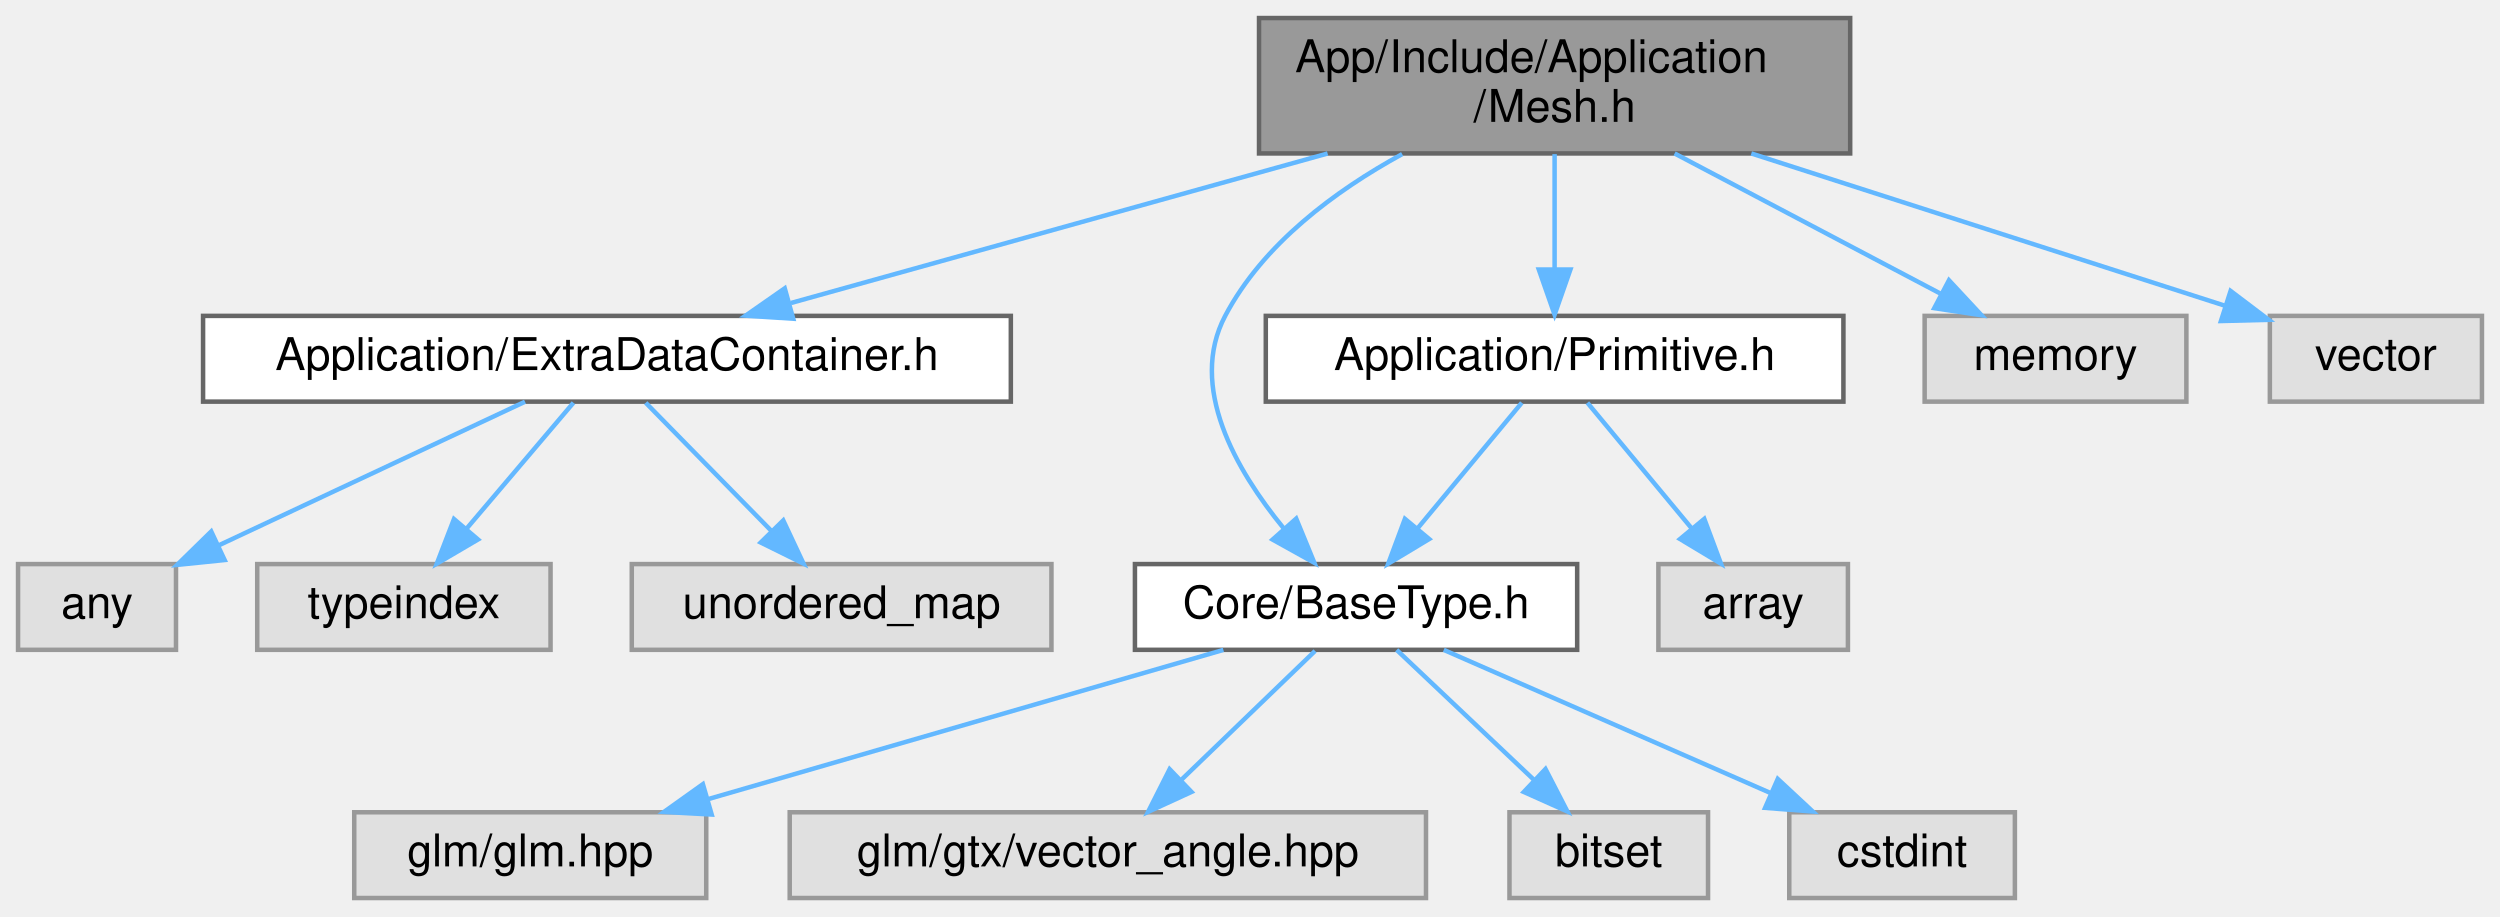
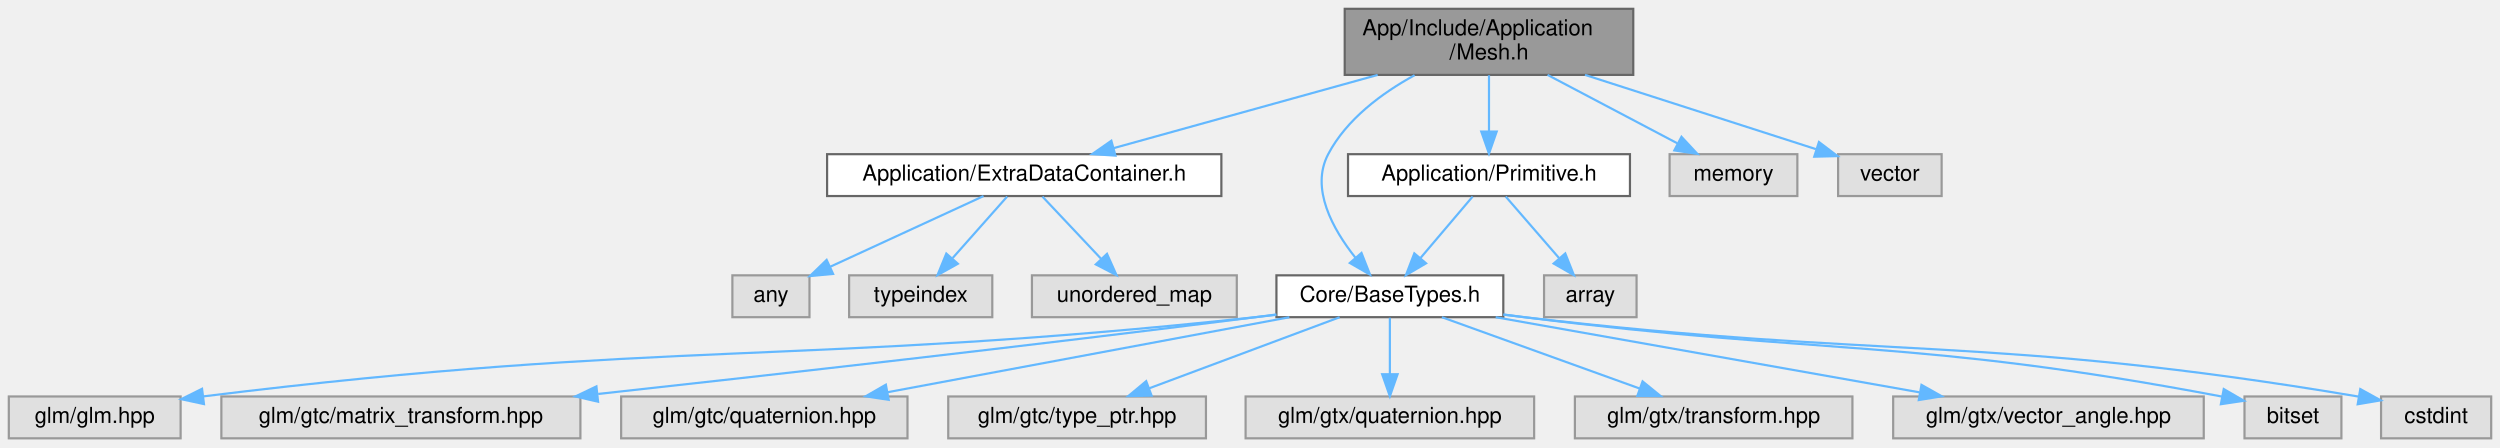
- <svg xmlns="http://www.w3.org/2000/svg" xmlns:xlink="http://www.w3.org/1999/xlink" width="554pt" height="203pt" viewBox="0.00 0.00 554.00 203.00">
+ <svg xmlns="http://www.w3.org/2000/svg" xmlns:xlink="http://www.w3.org/1999/xlink" width="1135pt" height="203pt" viewBox="0.00 0.00 1135.00 203.00">
  <g id="graph0" class="graph" transform="scale(1 1) rotate(0) translate(4 199)">
    <g id="Node000001" class="node">
      <g id="a_Node000001">
        <a xlink:title=" ">
-           <polygon fill="#999999" stroke="#666666" points="406,-195 275,-195 275,-165 406,-165 406,-195" />
-           <text text-anchor="start" x="283" y="-183" font-family="Helvetica,sans-Serif" font-size="10.00">App/Include/Application</text>
-           <text text-anchor="middle" x="340.5" y="-172" font-family="Helvetica,sans-Serif" font-size="10.00">/Mesh.h</text>
+           <polygon fill="#999999" stroke="#666666" points="737.5,-195 606.5,-195 606.5,-165 737.5,-165 737.5,-195" />
+           <text text-anchor="start" x="614.5" y="-183" font-family="Helvetica,sans-Serif" font-size="10.00">App/Include/Application</text>
+           <text text-anchor="middle" x="672" y="-172" font-family="Helvetica,sans-Serif" font-size="10.00">/Mesh.h</text>
        </a>
      </g>
    </g>
    <g id="Node000002" class="node">
      <g id="a_Node000002">
        <a xlink:href="ExtraDataContainer_8h.html" target="_top" xlink:title=" ">
-           <polygon fill="white" stroke="#666666" points="220,-129 41,-129 41,-110 220,-110 220,-129" />
-           <text text-anchor="middle" x="130.5" y="-117" font-family="Helvetica,sans-Serif" font-size="10.00">Application/ExtraDataContainer.h</text>
+           <polygon fill="white" stroke="#666666" points="550.5,-129 371.5,-129 371.5,-110 550.5,-110 550.5,-129" />
+           <text text-anchor="middle" x="461" y="-117" font-family="Helvetica,sans-Serif" font-size="10.00">Application/ExtraDataContainer.h</text>
        </a>
      </g>
    </g>
    <g id="edge1_Node000001_Node000002" class="edge">
      <g id="a_edge1_Node000001_Node000002">
        <a xlink:title=" ">
-           <path fill="none" stroke="#63b8ff" d="M290.2,-164.99C253.8,-154.85 205.24,-141.32 171.25,-131.85" />
-           <polygon fill="#63b8ff" stroke="#63b8ff" points="171.78,-128.37 161.21,-129.05 169.9,-135.11 171.78,-128.37" />
+           <path fill="none" stroke="#63b8ff" d="M621.46,-164.99C584.73,-154.8 535.67,-141.2 501.51,-131.73" />
+           <polygon fill="#63b8ff" stroke="#63b8ff" points="502.42,-128.35 491.85,-129.05 500.55,-135.1 502.42,-128.35" />
        </a>
      </g>
    </g>
    <g id="Node000006" class="node">
      <g id="a_Node000006">
        <a xlink:href="Primitive_8h.html" target="_top" xlink:title=" ">
-           <polygon fill="white" stroke="#666666" points="404.5,-129 276.5,-129 276.5,-110 404.5,-110 404.5,-129" />
-           <text text-anchor="middle" x="340.5" y="-117" font-family="Helvetica,sans-Serif" font-size="10.00">Application/Primitive.h</text>
+           <polygon fill="white" stroke="#666666" points="736,-129 608,-129 608,-110 736,-110 736,-129" />
+           <text text-anchor="middle" x="672" y="-117" font-family="Helvetica,sans-Serif" font-size="10.00">Application/Primitive.h</text>
        </a>
      </g>
    </g>
    <g id="edge5_Node000001_Node000006" class="edge">
      <g id="a_edge5_Node000001_Node000006">
        <a xlink:title=" ">
-           <path fill="none" stroke="#63b8ff" d="M340.5,-164.84C340.5,-157.21 340.5,-147.7 340.5,-139.45" />
-           <polygon fill="#63b8ff" stroke="#63b8ff" points="344,-139.27 340.5,-129.27 337,-139.27 344,-139.27" />
+           <path fill="none" stroke="#63b8ff" d="M672,-164.84C672,-157.21 672,-147.7 672,-139.45" />
+           <polygon fill="#63b8ff" stroke="#63b8ff" points="675.5,-139.27 672,-129.27 668.5,-139.27 675.5,-139.27" />
        </a>
      </g>
    </g>
    <g id="Node000007" class="node">
      <g id="a_Node000007">
-         <a xlink:href="BaseType_8h.html" target="_top" xlink:title=" ">
-           <polygon fill="white" stroke="#666666" points="345.5,-74 247.5,-74 247.5,-55 345.5,-55 345.5,-74" />
-           <text text-anchor="middle" x="296.5" y="-62" font-family="Helvetica,sans-Serif" font-size="10.00">Core/BaseType.h</text>
-         </a>
-       </g>
-     </g>
-     <g id="edge12_Node000001_Node000007" class="edge">
-       <g id="a_edge12_Node000001_Node000007">
-         <a xlink:title=" ">
-           <path fill="none" stroke="#63b8ff" d="M306.72,-164.85C291.85,-156.71 275.88,-144.9 267.5,-129 259.25,-113.35 269.84,-94.89 280.47,-81.92" />
-           <polygon fill="#63b8ff" stroke="#63b8ff" points="283.24,-84.08 287.26,-74.28 278,-79.43 283.24,-84.08" />
+         <a xlink:href="BaseTypes_8h.html" target="_top" xlink:title=" ">
+           <polygon fill="white" stroke="#666666" points="678.5,-74 575.5,-74 575.5,-55 678.5,-55 678.5,-74" />
+           <text text-anchor="middle" x="627" y="-62" font-family="Helvetica,sans-Serif" font-size="10.00">Core/BaseTypes.h</text>
+         </a>
+       </g>
+     </g>
+     <g id="edge17_Node000001_Node000007" class="edge">
+       <g id="a_edge17_Node000001_Node000007">
+         <a xlink:title=" ">
+           <path fill="none" stroke="#63b8ff" d="M638.22,-164.85C623.35,-156.71 607.38,-144.9 599,-129 590.8,-113.44 601.06,-94.97 611.39,-81.97" />
+           <polygon fill="#63b8ff" stroke="#63b8ff" points="614.12,-84.17 618,-74.31 608.82,-79.6 614.12,-84.17" />
+         </a>
+       </g>
+     </g>
+     <g id="Node000018" class="node">
+       <g id="a_Node000018">
+         <a xlink:title=" ">
+           <polygon fill="#e0e0e0" stroke="#999999" points="812,-129 754,-129 754,-110 812,-110 812,-129" />
+           <text text-anchor="middle" x="783" y="-117" font-family="Helvetica,sans-Serif" font-size="10.00">memory</text>
+         </a>
+       </g>
+     </g>
+     <g id="edge18_Node000001_Node000018" class="edge">
+       <g id="a_edge18_Node000001_Node000018">
+         <a xlink:title=" ">
+           <path fill="none" stroke="#63b8ff" d="M698.59,-164.99C716.45,-155.58 739.84,-143.24 757.48,-133.95" />
+           <polygon fill="#63b8ff" stroke="#63b8ff" points="759.39,-136.9 766.61,-129.14 756.13,-130.71 759.39,-136.9" />
+         </a>
+       </g>
+     </g>
+     <g id="Node000019" class="node">
+       <g id="a_Node000019">
+         <a xlink:title=" ">
+           <polygon fill="#e0e0e0" stroke="#999999" points="877.5,-129 830.5,-129 830.5,-110 877.5,-110 877.5,-129" />
+           <text text-anchor="middle" x="854" y="-117" font-family="Helvetica,sans-Serif" font-size="10.00">vector</text>
+         </a>
+       </g>
+     </g>
+     <g id="edge19_Node000001_Node000019" class="edge">
+       <g id="a_edge19_Node000001_Node000019">
+         <a xlink:title=" ">
+           <path fill="none" stroke="#63b8ff" d="M715.59,-164.99C747.77,-154.65 790.91,-140.78 820.42,-131.29" />
+           <polygon fill="#63b8ff" stroke="#63b8ff" points="821.8,-134.53 830.25,-128.13 819.66,-127.86 821.8,-134.53" />
+         </a>
+       </g>
+     </g>
+     <g id="Node000003" class="node">
+       <g id="a_Node000003">
+         <a xlink:title=" ">
+           <polygon fill="#e0e0e0" stroke="#999999" points="363.5,-74 328.5,-74 328.5,-55 363.5,-55 363.5,-74" />
+           <text text-anchor="middle" x="346" y="-62" font-family="Helvetica,sans-Serif" font-size="10.00">any</text>
+         </a>
+       </g>
+     </g>
+     <g id="edge2_Node000002_Node000003" class="edge">
+       <g id="a_edge2_Node000002_Node000003">
+         <a xlink:title=" ">
+           <path fill="none" stroke="#63b8ff" d="M442.52,-109.98C423.69,-101.31 394.29,-87.76 372.88,-77.89" />
+           <polygon fill="#63b8ff" stroke="#63b8ff" points="374.22,-74.65 363.68,-73.65 371.29,-81.01 374.22,-74.65" />
+         </a>
+       </g>
+     </g>
+     <g id="Node000004" class="node">
+       <g id="a_Node000004">
+         <a xlink:title=" ">
+           <polygon fill="#e0e0e0" stroke="#999999" points="446.5,-74 381.5,-74 381.5,-55 446.5,-55 446.5,-74" />
+           <text text-anchor="middle" x="414" y="-62" font-family="Helvetica,sans-Serif" font-size="10.00">typeindex</text>
+         </a>
+       </g>
+     </g>
+     <g id="edge3_Node000002_Node000004" class="edge">
+       <g id="a_edge3_Node000002_Node000004">
+         <a xlink:title=" ">
+           <path fill="none" stroke="#63b8ff" d="M453.24,-109.75C446.53,-102.18 436.66,-91.05 428.49,-81.84" />
+           <polygon fill="#63b8ff" stroke="#63b8ff" points="430.87,-79.25 421.62,-74.09 425.63,-83.89 430.87,-79.25" />
+         </a>
+       </g>
+     </g>
+     <g id="Node000005" class="node">
+       <g id="a_Node000005">
+         <a xlink:title=" ">
+           <polygon fill="#e0e0e0" stroke="#999999" points="557.5,-74 464.5,-74 464.5,-55 557.5,-55 557.5,-74" />
+           <text text-anchor="middle" x="511" y="-62" font-family="Helvetica,sans-Serif" font-size="10.00">unordered_map</text>
+         </a>
+       </g>
+     </g>
+     <g id="edge4_Node000002_Node000005" class="edge">
+       <g id="a_edge4_Node000002_Node000005">
+         <a xlink:title=" ">
+           <path fill="none" stroke="#63b8ff" d="M469.26,-109.75C476.46,-102.11 487.11,-90.82 495.85,-81.56" />
+           <polygon fill="#63b8ff" stroke="#63b8ff" points="498.58,-83.76 502.9,-74.09 493.49,-78.96 498.58,-83.76" />
+         </a>
+       </g>
+     </g>
+     <g id="edge6_Node000006_Node000007" class="edge">
+       <g id="a_edge6_Node000006_Node000007">
+         <a xlink:title=" ">
+           <path fill="none" stroke="#63b8ff" d="M664.57,-109.75C658.15,-102.18 648.69,-91.05 640.88,-81.84" />
+           <polygon fill="#63b8ff" stroke="#63b8ff" points="643.43,-79.45 634.29,-74.09 638.1,-83.98 643.43,-79.45" />
+         </a>
+       </g>
+     </g>
+     <g id="Node000017" class="node">
+       <g id="a_Node000017">
+         <a xlink:title=" ">
+           <polygon fill="#e0e0e0" stroke="#999999" points="739,-74 697,-74 697,-55 739,-55 739,-74" />
+           <text text-anchor="middle" x="718" y="-62" font-family="Helvetica,sans-Serif" font-size="10.00">array</text>
+         </a>
+       </g>
+     </g>
+     <g id="edge16_Node000006_Node000017" class="edge">
+       <g id="a_edge16_Node000006_Node000017">
+         <a xlink:title=" ">
+           <path fill="none" stroke="#63b8ff" d="M679.6,-109.75C686.16,-102.18 695.82,-91.05 703.81,-81.84" />
+           <polygon fill="#63b8ff" stroke="#63b8ff" points="706.63,-83.94 710.55,-74.09 701.35,-79.35 706.63,-83.94" />
+         </a>
+       </g>
+     </g>
+     <g id="Node000008" class="node">
+       <g id="a_Node000008">
+         <a xlink:title=" ">
+           <polygon fill="#e0e0e0" stroke="#999999" points="78,-19 0,-19 0,0 78,0 78,-19" />
+           <text text-anchor="middle" x="39" y="-7" font-family="Helvetica,sans-Serif" font-size="10.00">glm/glm.hpp</text>
+         </a>
+       </g>
+     </g>
+     <g id="edge7_Node000007_Node000008" class="edge">
+       <g id="a_edge7_Node000007_Node000008">
+         <a xlink:title=" ">
+           <path fill="none" stroke="#63b8ff" d="M575.44,-56.08C572.25,-55.69 569.08,-55.33 566,-55 357.04,-32.61 300.57,-45.24 88.46,-19.06" />
+           <polygon fill="#63b8ff" stroke="#63b8ff" points="88.6,-15.55 78.24,-17.78 87.73,-22.49 88.6,-15.55" />
+         </a>
+       </g>
+     </g>
+     <g id="Node000009" class="node">
+       <g id="a_Node000009">
+         <a xlink:title=" ">
+           <polygon fill="#e0e0e0" stroke="#999999" points="259.5,-19 96.5,-19 96.5,0 259.5,0 259.5,-19" />
+           <text text-anchor="middle" x="178" y="-7" font-family="Helvetica,sans-Serif" font-size="10.00">glm/gtc/matrix_transform.hpp</text>
+         </a>
+       </g>
+     </g>
+     <g id="edge8_Node000007_Node000009" class="edge">
+       <g id="a_edge8_Node000007_Node000009">
+         <a xlink:title=" ">
+           <path fill="none" stroke="#63b8ff" d="M575.43,-56.22C572.24,-55.8 569.08,-55.39 566,-55 463.81,-42.02 346.26,-28.77 267.57,-20.15" />
+           <polygon fill="#63b8ff" stroke="#63b8ff" points="267.53,-16.62 257.21,-19.02 266.77,-23.58 267.53,-16.62" />
+         </a>
+       </g>
+     </g>
+     <g id="Node000010" class="node">
+       <g id="a_Node000010">
+         <a xlink:title=" ">
+           <polygon fill="#e0e0e0" stroke="#999999" points="408,-19 278,-19 278,0 408,0 408,-19" />
+           <text text-anchor="middle" x="343" y="-7" font-family="Helvetica,sans-Serif" font-size="10.00">glm/gtc/quaternion.hpp</text>
+         </a>
+       </g>
+     </g>
+     <g id="edge9_Node000007_Node000010" class="edge">
+       <g id="a_edge9_Node000007_Node000010">
+         <a xlink:title=" ">
+           <path fill="none" stroke="#63b8ff" d="M581.37,-54.98C531.73,-45.72 452.34,-30.9 398.97,-20.94" />
+           <polygon fill="#63b8ff" stroke="#63b8ff" points="399.46,-17.48 388.99,-19.08 398.18,-24.36 399.46,-17.48" />
+         </a>
+       </g>
+     </g>
+     <g id="Node000011" class="node">
+       <g id="a_Node000011">
+         <a xlink:title=" ">
+           <polygon fill="#e0e0e0" stroke="#999999" points="543.5,-19 426.5,-19 426.5,0 543.5,0 543.5,-19" />
+           <text text-anchor="middle" x="485" y="-7" font-family="Helvetica,sans-Serif" font-size="10.00">glm/gtc/type_ptr.hpp</text>
+         </a>
+       </g>
+     </g>
+     <g id="edge10_Node000007_Node000011" class="edge">
+       <g id="a_edge10_Node000007_Node000011">
+         <a xlink:title=" ">
+           <path fill="none" stroke="#63b8ff" d="M604.19,-54.98C580.83,-46.27 544.3,-32.63 517.83,-22.75" />
+           <polygon fill="#63b8ff" stroke="#63b8ff" points="518.82,-19.39 508.23,-19.17 516.37,-25.95 518.82,-19.39" />
+         </a>
+       </g>
+     </g>
+     <g id="Node000012" class="node">
+       <g id="a_Node000012">
+         <a xlink:title=" ">
+           <polygon fill="#e0e0e0" stroke="#999999" points="692.5,-19 561.5,-19 561.5,0 692.5,0 692.5,-19" />
+           <text text-anchor="middle" x="627" y="-7" font-family="Helvetica,sans-Serif" font-size="10.00">glm/gtx/quaternion.hpp</text>
+         </a>
+       </g>
+     </g>
+     <g id="edge11_Node000007_Node000012" class="edge">
+       <g id="a_edge11_Node000007_Node000012">
+         <a xlink:title=" ">
+           <path fill="none" stroke="#63b8ff" d="M627,-54.75C627,-47.8 627,-37.85 627,-29.13" />
+           <polygon fill="#63b8ff" stroke="#63b8ff" points="630.5,-29.09 627,-19.09 623.5,-29.09 630.5,-29.09" />
        </a>
      </g>
    </g>
    <g id="Node000013" class="node">
      <g id="a_Node000013">
        <a xlink:title=" ">
-           <polygon fill="#e0e0e0" stroke="#999999" points="480.5,-129 422.5,-129 422.5,-110 480.5,-110 480.5,-129" />
-           <text text-anchor="middle" x="451.5" y="-117" font-family="Helvetica,sans-Serif" font-size="10.00">memory</text>
-         </a>
-       </g>
-     </g>
-     <g id="edge13_Node000001_Node000013" class="edge">
-       <g id="a_edge13_Node000001_Node000013">
-         <a xlink:title=" ">
-           <path fill="none" stroke="#63b8ff" d="M367.09,-164.99C384.95,-155.58 408.34,-143.24 425.98,-133.95" />
-           <polygon fill="#63b8ff" stroke="#63b8ff" points="427.89,-136.9 435.11,-129.14 424.63,-130.71 427.89,-136.9" />
+           <polygon fill="#e0e0e0" stroke="#999999" points="837,-19 711,-19 711,0 837,0 837,-19" />
+           <text text-anchor="middle" x="774" y="-7" font-family="Helvetica,sans-Serif" font-size="10.00">glm/gtx/transform.hpp</text>
+         </a>
+       </g>
+     </g>
+     <g id="edge12_Node000007_Node000013" class="edge">
+       <g id="a_edge12_Node000007_Node000013">
+         <a xlink:title=" ">
+           <path fill="none" stroke="#63b8ff" d="M650.62,-54.98C674.9,-46.23 712.95,-32.51 740.37,-22.62" />
+           <polygon fill="#63b8ff" stroke="#63b8ff" points="741.73,-25.85 749.95,-19.17 739.36,-19.27 741.73,-25.85" />
        </a>
      </g>
    </g>
    <g id="Node000014" class="node">
      <g id="a_Node000014">
        <a xlink:title=" ">
-           <polygon fill="#e0e0e0" stroke="#999999" points="546,-129 499,-129 499,-110 546,-110 546,-129" />
-           <text text-anchor="middle" x="522.5" y="-117" font-family="Helvetica,sans-Serif" font-size="10.00">vector</text>
-         </a>
-       </g>
-     </g>
-     <g id="edge14_Node000001_Node000014" class="edge">
-       <g id="a_edge14_Node000001_Node000014">
-         <a xlink:title=" ">
-           <path fill="none" stroke="#63b8ff" d="M384.09,-164.99C416.27,-154.65 459.41,-140.78 488.92,-131.29" />
-           <polygon fill="#63b8ff" stroke="#63b8ff" points="490.3,-134.53 498.75,-128.13 488.16,-127.86 490.3,-134.53" />
-         </a>
-       </g>
-     </g>
-     <g id="Node000003" class="node">
-       <g id="a_Node000003">
-         <a xlink:title=" ">
-           <polygon fill="#e0e0e0" stroke="#999999" points="35,-74 0,-74 0,-55 35,-55 35,-74" />
-           <text text-anchor="middle" x="17.5" y="-62" font-family="Helvetica,sans-Serif" font-size="10.00">any</text>
-         </a>
-       </g>
-     </g>
-     <g id="edge2_Node000002_Node000003" class="edge">
-       <g id="a_edge2_Node000002_Node000003">
-         <a xlink:title=" ">
-           <path fill="none" stroke="#63b8ff" d="M112.34,-109.98C94.03,-101.4 65.55,-88.04 44.57,-78.2" />
-           <polygon fill="#63b8ff" stroke="#63b8ff" points="45.78,-74.9 35.24,-73.82 42.81,-81.23 45.78,-74.9" />
-         </a>
-       </g>
-     </g>
-     <g id="Node000004" class="node">
-       <g id="a_Node000004">
-         <a xlink:title=" ">
-           <polygon fill="#e0e0e0" stroke="#999999" points="118,-74 53,-74 53,-55 118,-55 118,-74" />
-           <text text-anchor="middle" x="85.5" y="-62" font-family="Helvetica,sans-Serif" font-size="10.00">typeindex</text>
-         </a>
-       </g>
-     </g>
-     <g id="edge3_Node000002_Node000004" class="edge">
-       <g id="a_edge3_Node000002_Node000004">
-         <a xlink:title=" ">
-           <path fill="none" stroke="#63b8ff" d="M123.07,-109.75C116.65,-102.18 107.19,-91.05 99.38,-81.84" />
-           <polygon fill="#63b8ff" stroke="#63b8ff" points="101.93,-79.45 92.79,-74.09 96.6,-83.98 101.93,-79.45" />
-         </a>
-       </g>
-     </g>
-     <g id="Node000005" class="node">
-       <g id="a_Node000005">
-         <a xlink:title=" ">
-           <polygon fill="#e0e0e0" stroke="#999999" points="229,-74 136,-74 136,-55 229,-55 229,-74" />
-           <text text-anchor="middle" x="182.5" y="-62" font-family="Helvetica,sans-Serif" font-size="10.00">unordered_map</text>
-         </a>
-       </g>
-     </g>
-     <g id="edge4_Node000002_Node000005" class="edge">
-       <g id="a_edge4_Node000002_Node000005">
-         <a xlink:title=" ">
-           <path fill="none" stroke="#63b8ff" d="M139.09,-109.75C146.66,-102.03 157.88,-90.6 167.01,-81.28" />
-           <polygon fill="#63b8ff" stroke="#63b8ff" points="169.57,-83.68 174.07,-74.09 164.57,-78.78 169.57,-83.68" />
-         </a>
-       </g>
-     </g>
-     <g id="edge6_Node000006_Node000007" class="edge">
-       <g id="a_edge6_Node000006_Node000007">
-         <a xlink:title=" ">
-           <path fill="none" stroke="#63b8ff" d="M333.23,-109.75C326.96,-102.18 317.71,-91.05 310.07,-81.84" />
-           <polygon fill="#63b8ff" stroke="#63b8ff" points="312.71,-79.55 303.63,-74.09 307.33,-84.02 312.71,-79.55" />
-         </a>
-       </g>
-     </g>
-     <g id="Node000012" class="node">
-       <g id="a_Node000012">
-         <a xlink:title=" ">
-           <polygon fill="#e0e0e0" stroke="#999999" points="405.5,-74 363.5,-74 363.5,-55 405.5,-55 405.5,-74" />
-           <text text-anchor="middle" x="384.5" y="-62" font-family="Helvetica,sans-Serif" font-size="10.00">array</text>
-         </a>
-       </g>
-     </g>
-     <g id="edge11_Node000006_Node000012" class="edge">
-       <g id="a_edge11_Node000006_Node000012">
-         <a xlink:title=" ">
-           <path fill="none" stroke="#63b8ff" d="M347.77,-109.75C354.04,-102.18 363.29,-91.05 370.93,-81.84" />
-           <polygon fill="#63b8ff" stroke="#63b8ff" points="373.67,-84.02 377.37,-74.09 368.29,-79.55 373.67,-84.02" />
-         </a>
-       </g>
-     </g>
-     <g id="Node000008" class="node">
-       <g id="a_Node000008">
-         <a xlink:title=" ">
-           <polygon fill="#e0e0e0" stroke="#999999" points="152.5,-19 74.5,-19 74.5,0 152.5,0 152.5,-19" />
-           <text text-anchor="middle" x="113.5" y="-7" font-family="Helvetica,sans-Serif" font-size="10.00">glm/glm.hpp</text>
-         </a>
-       </g>
-     </g>
-     <g id="edge7_Node000007_Node000008" class="edge">
-       <g id="a_edge7_Node000007_Node000008">
-         <a xlink:title=" ">
-           <path fill="none" stroke="#63b8ff" d="M267.1,-54.98C236.11,-46.01 187.12,-31.82 152.83,-21.89" />
-           <polygon fill="#63b8ff" stroke="#63b8ff" points="153.71,-18.5 143.13,-19.08 151.76,-25.23 153.71,-18.5" />
-         </a>
-       </g>
-     </g>
-     <g id="Node000009" class="node">
-       <g id="a_Node000009">
-         <a xlink:title=" ">
-           <polygon fill="#e0e0e0" stroke="#999999" points="312,-19 171,-19 171,0 312,0 312,-19" />
-           <text text-anchor="middle" x="241.5" y="-7" font-family="Helvetica,sans-Serif" font-size="10.00">glm/gtx/vector_angle.hpp</text>
-         </a>
-       </g>
-     </g>
-     <g id="edge8_Node000007_Node000009" class="edge">
-       <g id="a_edge8_Node000007_Node000009">
-         <a xlink:title=" ">
-           <path fill="none" stroke="#63b8ff" d="M287.42,-54.75C279.41,-47.03 267.54,-35.6 257.88,-26.28" />
-           <polygon fill="#63b8ff" stroke="#63b8ff" points="260.04,-23.51 250.41,-19.09 255.19,-28.55 260.04,-23.51" />
-         </a>
-       </g>
-     </g>
-     <g id="Node000010" class="node">
-       <g id="a_Node000010">
-         <a xlink:title=" ">
-           <polygon fill="#e0e0e0" stroke="#999999" points="374.5,-19 330.5,-19 330.5,0 374.5,0 374.5,-19" />
-           <text text-anchor="middle" x="352.5" y="-7" font-family="Helvetica,sans-Serif" font-size="10.00">bitset</text>
-         </a>
-       </g>
-     </g>
-     <g id="edge9_Node000007_Node000010" class="edge">
-       <g id="a_edge9_Node000007_Node000010">
-         <a xlink:title=" ">
-           <path fill="none" stroke="#63b8ff" d="M305.5,-54.98C313.69,-47.23 326.01,-35.58 335.97,-26.14" />
-           <polygon fill="#63b8ff" stroke="#63b8ff" points="338.48,-28.59 343.34,-19.17 333.67,-23.5 338.48,-28.59" />
-         </a>
-       </g>
-     </g>
-     <g id="Node000011" class="node">
-       <g id="a_Node000011">
-         <a xlink:title=" ">
-           <polygon fill="#e0e0e0" stroke="#999999" points="442.5,-19 392.5,-19 392.5,0 442.5,0 442.5,-19" />
-           <text text-anchor="middle" x="417.5" y="-7" font-family="Helvetica,sans-Serif" font-size="10.00">cstdint</text>
-         </a>
-       </g>
-     </g>
-     <g id="edge10_Node000007_Node000011" class="edge">
-       <g id="a_edge10_Node000007_Node000011">
-         <a xlink:title=" ">
-           <path fill="none" stroke="#63b8ff" d="M315.94,-54.98C335.49,-46.42 365.88,-33.11 388.32,-23.28" />
-           <polygon fill="#63b8ff" stroke="#63b8ff" points="389.95,-26.39 397.71,-19.17 387.14,-19.98 389.95,-26.39" />
+           <polygon fill="#e0e0e0" stroke="#999999" points="996.5,-19 855.5,-19 855.5,0 996.5,0 996.5,-19" />
+           <text text-anchor="middle" x="926" y="-7" font-family="Helvetica,sans-Serif" font-size="10.00">glm/gtx/vector_angle.hpp</text>
+         </a>
+       </g>
+     </g>
+     <g id="edge13_Node000007_Node000014" class="edge">
+       <g id="a_edge13_Node000007_Node000014">
+         <a xlink:title=" ">
+           <path fill="none" stroke="#63b8ff" d="M675.04,-54.98C727.41,-45.7 811.24,-30.84 867.43,-20.88" />
+           <polygon fill="#63b8ff" stroke="#63b8ff" points="868.35,-24.27 877.58,-19.08 867.13,-17.38 868.35,-24.27" />
+         </a>
+       </g>
+     </g>
+     <g id="Node000015" class="node">
+       <g id="a_Node000015">
+         <a xlink:title=" ">
+           <polygon fill="#e0e0e0" stroke="#999999" points="1059,-19 1015,-19 1015,0 1059,0 1059,-19" />
+           <text text-anchor="middle" x="1037" y="-7" font-family="Helvetica,sans-Serif" font-size="10.00">bitset</text>
+         </a>
+       </g>
+     </g>
+     <g id="edge14_Node000007_Node000015" class="edge">
+       <g id="a_edge14_Node000007_Node000015">
+         <a xlink:title=" ">
+           <path fill="none" stroke="#63b8ff" d="M678.57,-56.22C681.76,-55.8 684.92,-55.39 688,-55 825.95,-37.58 864.6,-45.51 1004.91,-18.93" />
+           <polygon fill="#63b8ff" stroke="#63b8ff" points="1005.58,-22.37 1014.75,-17.05 1004.27,-15.49 1005.58,-22.37" />
+         </a>
+       </g>
+     </g>
+     <g id="Node000016" class="node">
+       <g id="a_Node000016">
+         <a xlink:title=" ">
+           <polygon fill="#e0e0e0" stroke="#999999" points="1127,-19 1077,-19 1077,0 1127,0 1127,-19" />
+           <text text-anchor="middle" x="1102" y="-7" font-family="Helvetica,sans-Serif" font-size="10.00">cstdint</text>
+         </a>
+       </g>
+     </g>
+     <g id="edge15_Node000007_Node000016" class="edge">
+       <g id="a_edge15_Node000007_Node000016">
+         <a xlink:title=" ">
+           <path fill="none" stroke="#63b8ff" d="M678.56,-56.15C681.76,-55.75 684.92,-55.36 688,-55 853.29,-35.66 899.06,-47.19 1066.92,-18.93" />
+           <polygon fill="#63b8ff" stroke="#63b8ff" points="1067.57,-22.37 1076.84,-17.24 1066.39,-15.47 1067.57,-22.37" />
        </a>
      </g>
    </g>
  </g>
</svg>
